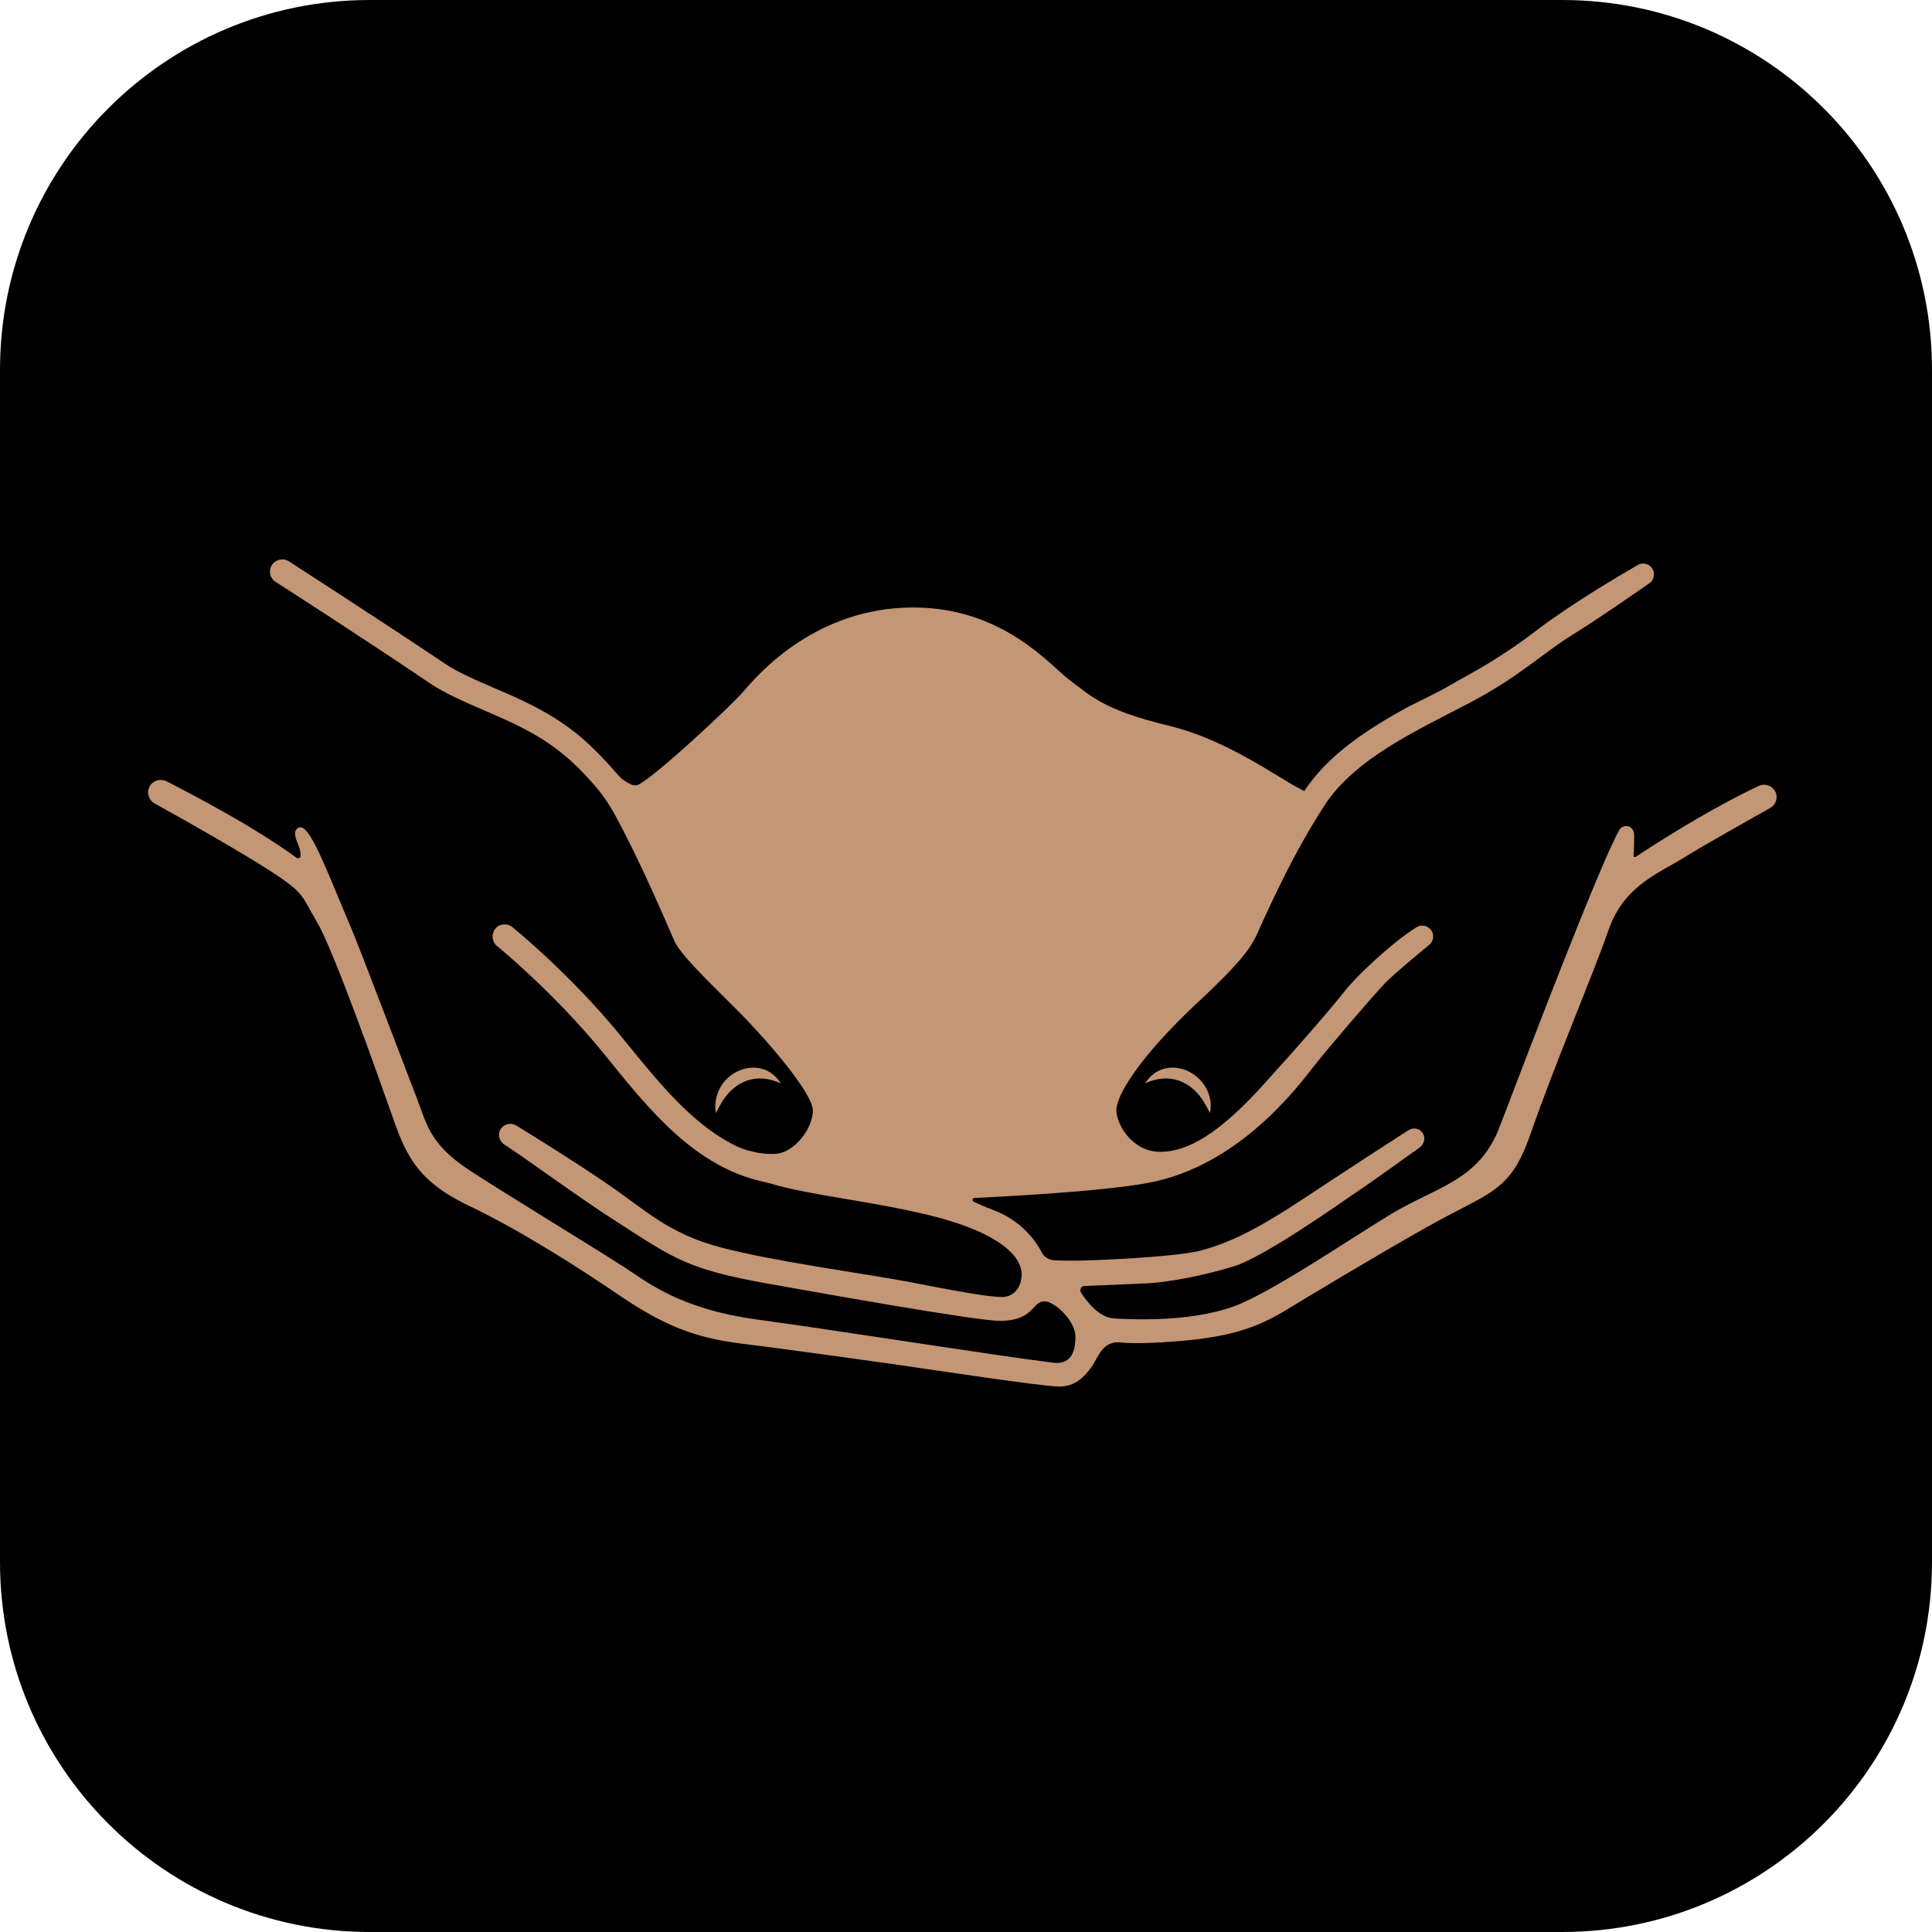
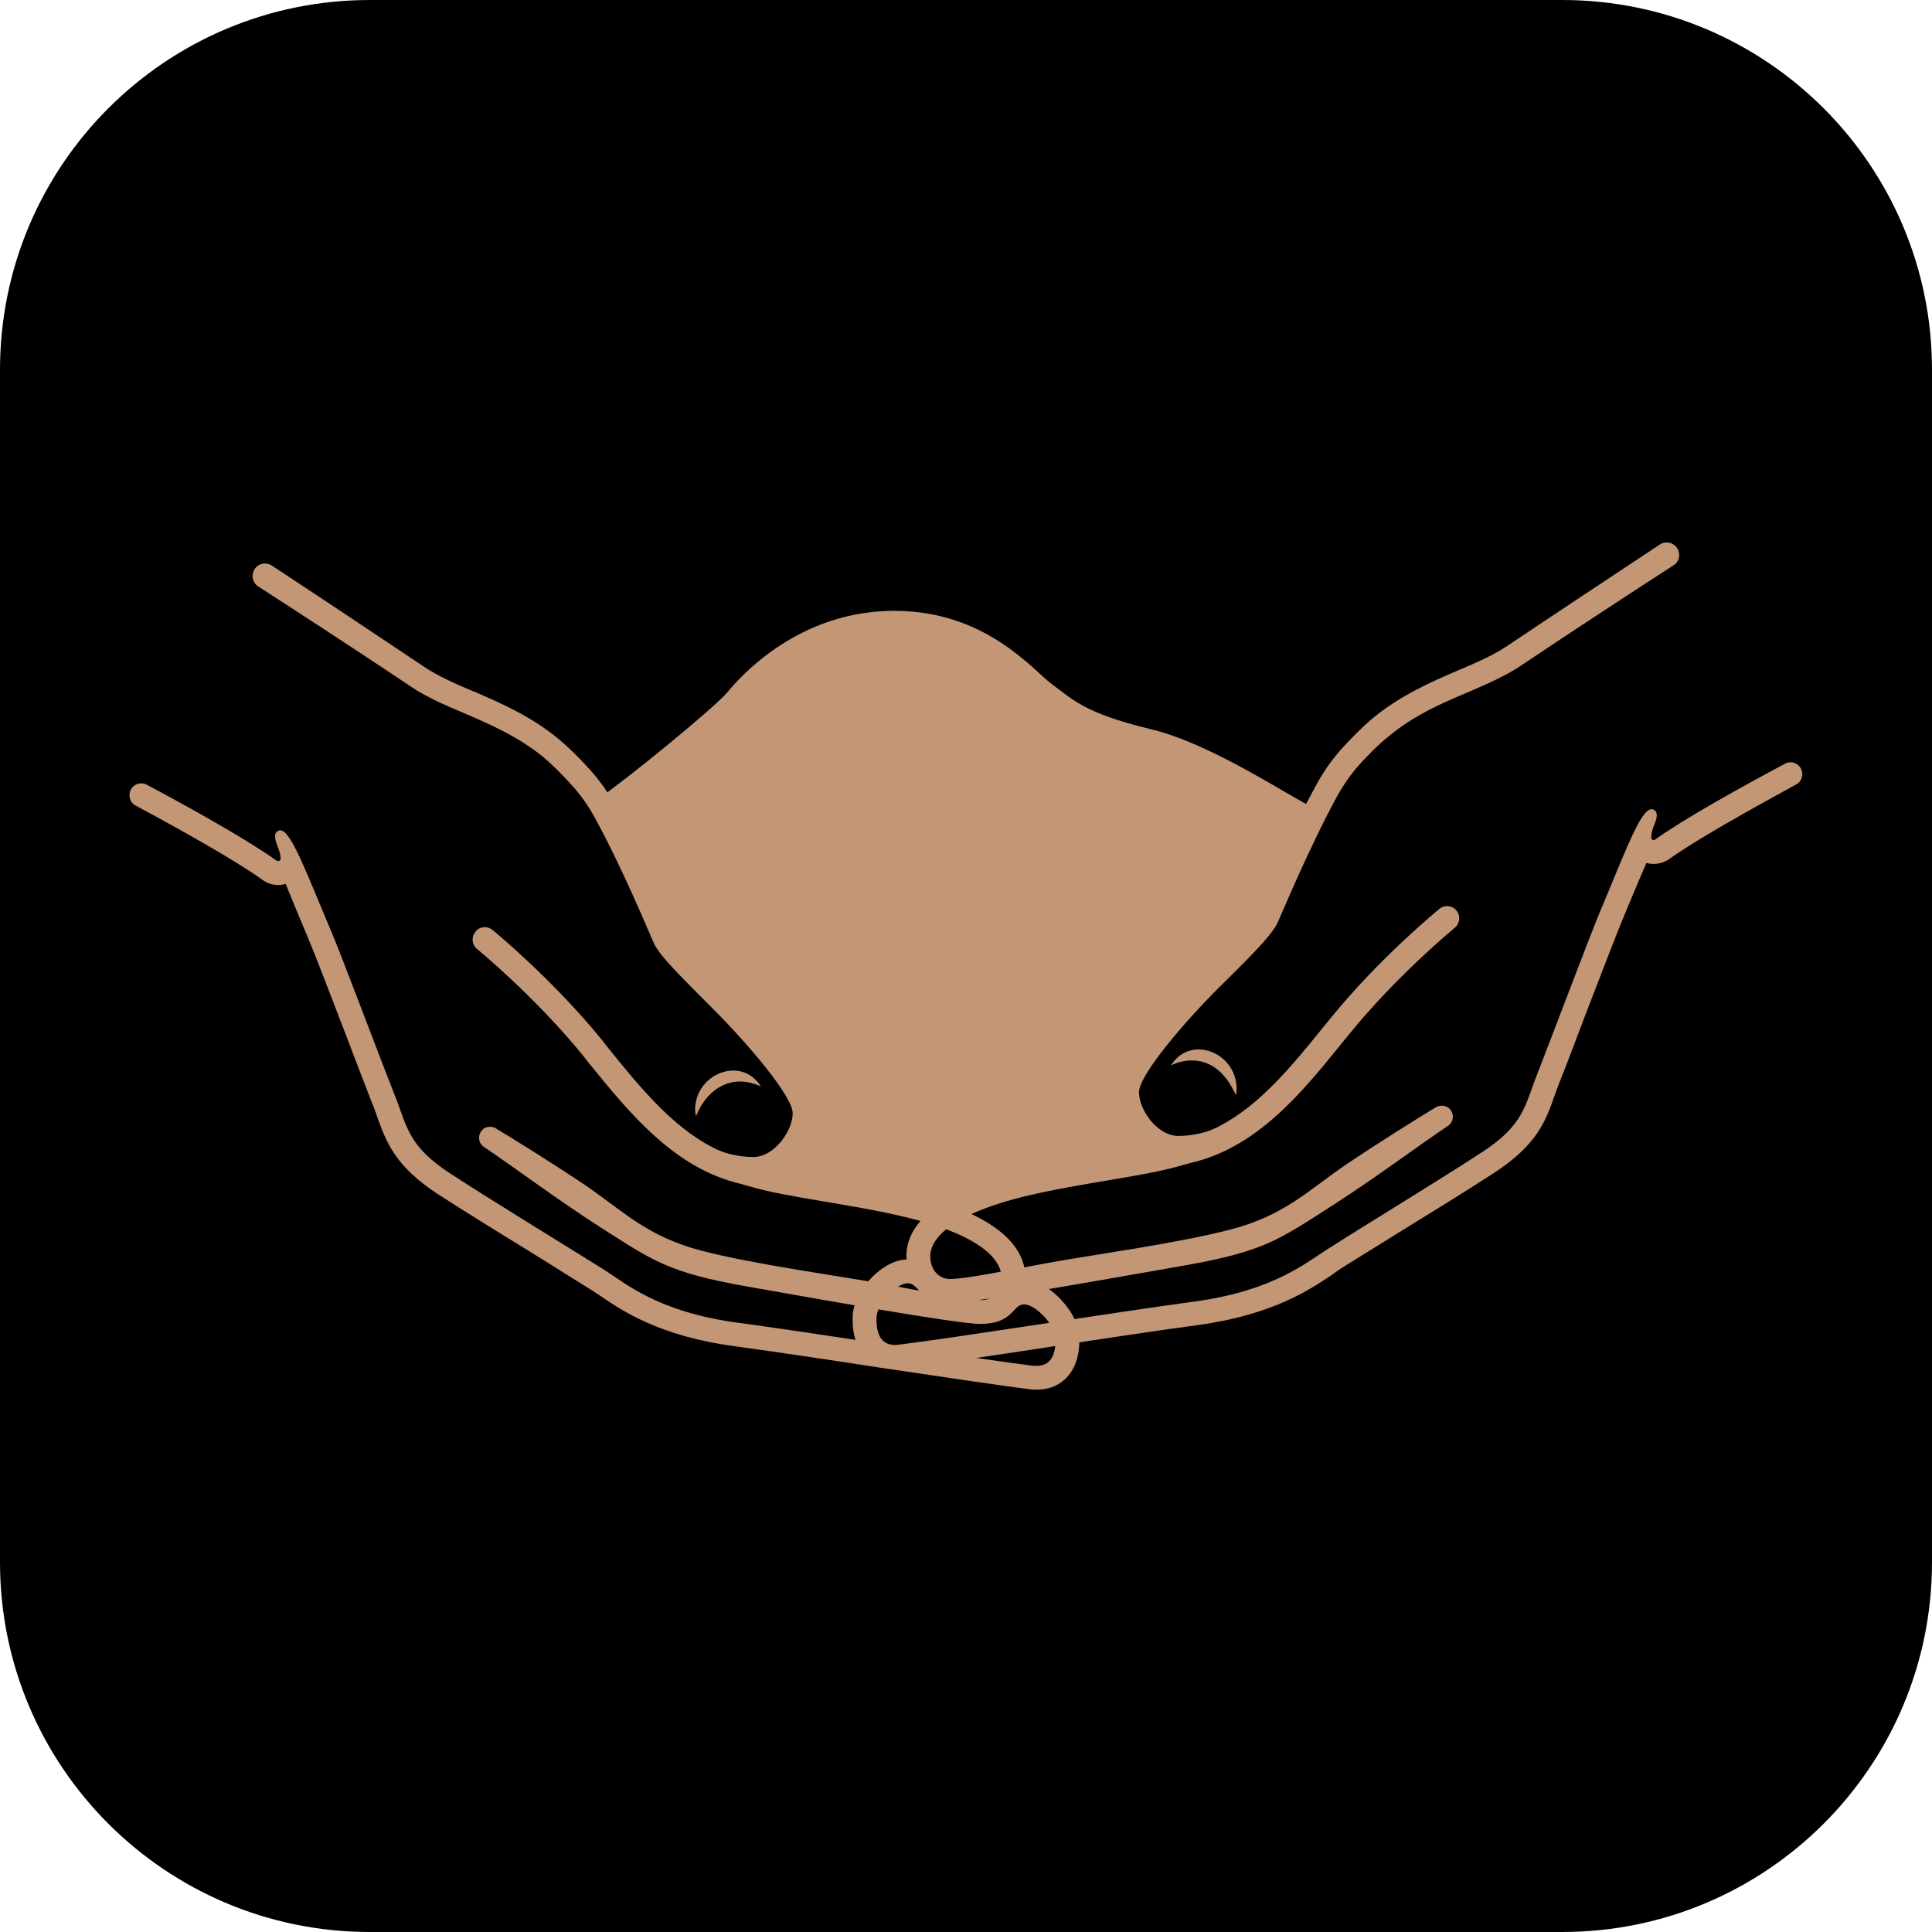
<svg xmlns="http://www.w3.org/2000/svg" viewBox="0 0 1024 1024">
  <rect width="1024" height="1024" rx="196" fill="#000" />
-   <g fill="#C39675" transform="translate(512 512) scale(1.62) translate(-512 -418)">
-     <path d="M776.2 360.1C775 358.7 772.9 358.3 771.3 359.1C753.8 367.4 735.6 379.3 731.1 382.3C730.8 382.5 730.3 382.2 730.4 381.8C730.6 379.9 730.6 377 730.6 375C730.6 373.8 729.8 372.6 728.7 372.3C727.5 372 726.3 372.5 725.7 373.6C719.4 384.7 696.6 444.4 686.6 470.6C679.9 488.3 665.9 490.2 651 499.2C636.1 508.3 616.4 521.8 602.7 528.1C588.3 534.7 566.7 533.7 560.4 533.3C555.5 533 551.5 527.8 549.6 524.8C549.1 523.9 549.7 522.7 550.8 522.7C555.3 522.5 565.5 522.1 571.7 521.8C578.5 521.4 589.8 519.3 599.5 516.3C609.5 513.3 634.7 495.4 638.7 492.7C642.4 490.3 654.7 481.5 660.4 477.4C661.9 476.3 662.4 474.3 661.5 472.8C660.5 471.1 658.4 470.7 656.8 471.7C651.2 475.3 637.4 484.2 624 493.1C606.7 504.6 598.4 508.4 589.2 511C580.8 513.3 552.8 514.4 548.1 514.4C545.6 514.4 542.9 514.4 540.9 514.3C539.2 514.2 537.6 513.3 536.8 511.7C534.9 508.1 530.3 501.4 521.1 497.9C517.7 496.6 515.7 495.7 514.5 495.1C513.9 494.8 514.1 493.9 514.8 493.9C522.8 493.5 555.5 491.9 571.4 489C601.2 483.6 620.6 457.4 625.5 451.2C629.5 446 644.8 428.1 649.2 423.5C652.3 420.4 659.3 414.6 663.4 411.2C664.9 410.1 665.3 408 664.3 406.4C663.2 404.8 661.1 404.3 659.4 405.3C651 410.6 639.5 421.6 636 426.1C632.1 431.1 622.4 442.4 608.7 457.5C594.9 472.6 584.7 478.8 575.6 478.8C566.5 478.8 561.2 470 561.2 465.1C561.2 460.2 569 447.6 587.3 430.4C605.7 413.3 605.8 410.6 609 403.6C612.3 396.5 619.2 381.1 629.2 365.6C639.1 350.2 659.4 341 676.2 332.2C693.1 323.4 700.4 315.8 710.8 309.4C718.4 304.7 729.9 296.7 735.4 292.9C737 291.9 737.6 289.8 736.6 288.1C735.7 286.4 733.4 285.8 731.8 286.8C725.6 290.4 710.4 299.3 699.2 307.8C685.7 318.1 677.7 321.9 670.1 326.3C667.1 328.1 662.6 330.2 657.3 332.9C657.3 332.9 657.3 332.9 657.2 332.9C643.9 340.2 630.4 348.7 622.4 361.2C612.5 376.5 605.5 391.8 602.1 399.2L601.6 400.2C601.3 400.9 601 401.5 600.8 402.1C598.6 407.1 597.2 410.1 581.8 424.5C573.1 432.6 553.1 452.7 553.1 465.1C553.1 470.7 556.3 477.7 562.1 482.2C545.2 484.3 520 485.6 514.4 485.8C510.4 486 507.1 488.8 506.2 492.7C506.2 492.7 506.2 492.8 506.2 492.8C504.7 492.4 503 491.9 501.3 491.5C491.9 489.2 482.2 487.6 473.7 486.2C468.9 485.4 464.3 484.6 460.1 483.7C466 479.3 470 471.9 470 465.3C470 461.8 468.7 456.9 459.3 445.1C454.5 439 448 431.8 441.9 425.7C440.9 424.7 439.9 423.7 438.8 422.7C433.3 417.2 425 408.9 423.8 406.3C423.6 405.8 423.2 404.8 422.6 403.4C419.4 396 411.9 378.6 404.1 364.4C402.5 361.4 400.6 358.6 398.6 355.9C398.5 355.9 398.5 355.9 398.5 355.9C394.4 351.1 389.9 346.4 385.5 342.7C376.2 335 366.2 330.7 357.3 326.9C351.5 324.4 345.9 322 341.4 319C317.4 302.9 290.7 285.8 290.5 285.6C288.6 284.4 286.1 285 284.9 286.8C283.7 288.7 284.3 291.2 286.1 292.3C286.4 292.5 313.1 309.6 336.9 325.7C342.1 329.1 348 331.6 354.2 334.3C363 338.1 372 341.9 380.4 348.9C383.5 351.4 386.6 354.5 389.6 357.9C392.5 361.1 394.9 364.5 397 368.3C406.1 384.9 415 406.3 416.5 409.6C418.4 414.1 427.1 422.4 436.2 431.5C446.7 441.9 461.9 459.6 461.9 465.3C461.9 471 455.9 479.5 449 479.5C446.6 479.5 444.3 479.3 442.1 478.7C439.8 478.2 437.6 477.4 435.6 476.3C422.2 469.3 411.8 456.5 401.6 444L399.4 441.3C383.1 421.2 364.4 405.9 363.6 405.3C361.9 403.9 359.4 404.1 358 405.8C356.6 407.6 356.9 410.1 358.6 411.5C358.8 411.6 377.4 426.9 393.2 446.3L395.4 449C408.6 465.3 423.2 483.3 444.9 488.4C445.9 488.6 446.8 488.9 447.8 489.1C460.6 493 480.4 494.8 499.4 499.4C525.1 505.6 530.2 514.1 530.2 518.8C530.2 523.6 527.2 526.3 523.8 526.3C519 526.3 506.9 524 492.5 521.2C478 518.5 449.4 514.7 431.9 510.1C414.3 505.5 406.8 497.5 394.2 489C384.6 482.4 370.9 473.9 364.9 470.2C363.4 469.3 361.5 469.5 360.3 470.7C358.6 472.3 359 475 360.8 476.3C371.4 483.3 384.6 493.3 399 502.5C416.2 513.5 421 517.3 447.1 521.9C466.1 525.3 515.3 534.1 523.1 534.1C534.3 534.1 533.6 527.7 537.6 527.7C541.1 527.7 547.8 534.2 547.8 539.2C547.8 542.3 547.4 548.6 540.6 547.8C522.4 545.6 469.2 537.1 443.9 533.7C417.9 530.2 407.2 521 400.3 516.6C386.7 507.9 363.7 494 349.8 485C335.9 475.9 335.7 469.6 331.5 459.1C327.4 448.5 314.2 413.6 311.1 406.2C302.3 385.5 297.3 371.4 293.7 372.7C292.6 373.2 291.8 374.4 293.4 378C294.1 379.6 294.3 380.9 294.3 381.8C294.4 382.6 293.6 383 293 382.6C278.7 372.2 258.9 361.9 250.5 357.6C248.6 356.6 246.1 357.2 245 359.1C243.8 361.1 244.5 363.6 246.5 364.8C258.1 371.2 273.9 380.2 284.4 386.9C295.9 394.4 294.5 394.9 299.7 403.7C305 412.6 319.4 453.2 323.9 466C328.4 478.8 331.6 488 349.3 496.4C367 504.9 385.9 517.1 399.4 526.3C413 535.4 423 539.6 438.2 541.5C451.1 543.1 470.6 545.8 486.4 548C502.3 550.3 537.3 555.6 542.5 555.6C547.8 555.6 550.6 552.4 552.6 549.8C554.7 547.2 555.8 542.9 559.2 541.6C562.6 540.2 560.9 542.5 583.2 540.6C605.5 538.6 612.3 533.2 623.1 526.7C637.4 518.1 661.6 503.7 672.5 498.2C685.9 491.3 691.1 488.8 696.5 473.5C704.9 449.3 716.8 421.8 722.3 406C727.3 391.8 738.4 387.8 747.3 382.3C753.9 378.2 768.2 370.2 775.1 366.3C777.4 365 777.9 362 776.2 360.1" />
-     <path d="M451.4 456.4C445.4 446.8 431.5 451.7 430.1 462.3C429.9 463.6 429.9 464.9 430.2 466.1C430.8 465 431.3 463.9 431.9 462.9C436.2 455.6 443.5 452.7 451.4 456.4" />
-     <path d="M570.6 456.4C578.5 452.7 585.8 455.6 590.1 462.9C590.7 463.9 591.2 465 591.8 466.1C592.1 464.9 592.1 463.6 592 462.3C590.5 451.7 576.6 446.8 570.6 456.4" />
-     <path d="M625.4 361.9C625.2 362.3 624.9 362.7 624.7 363.1C615.4 377.4 611.2 394.4 601.5 408.5C591 423.8 574.1 433.7 563.3 448.7C555.3 459.9 556.3 474.6 567.6 483.5C550.5 485.7 533.2 487 515.9 488.3C513.6 488.4 511 488.8 509.7 490.8C509 491.9 508.9 493.6 507.7 494.4C506.8 495 505.6 494.7 504.5 494.5C495.9 492.5 487.3 490.8 478.6 489.4C474.4 488.7 469.9 488.4 465.8 487.4C462.2 486.5 458.7 485.2 455 484.5C462.6 478.9 468.5 470.1 465.2 460.5C463.3 455.1 459.4 450.6 455.9 446.1C452 441.2 448.3 436 443.6 431.7C440.7 429 437.5 426.7 434.5 424C417.6 408.8 412 385.3 400.7 366.2C399.4 364 396 360.6 395.4 358.2C395.3 357.8 395.9 354 396.3 354C397.5 355.4 401.3 358.5 403.1 358.8C403.4 358.9 403.8 358.9 404.1 358.9C407.1 358.9 434.9 333.3 439.7 327.6C444.5 322 463.3 300.7 494.7 300.7C524.5 300.7 539.9 320.1 546.2 324.7C552.5 329.2 556.3 334.1 578.4 339.4C600.5 344.8 617.8 359.6 625.4 361.9" />
+   <g fill="#C39675" transform="translate(512 512) scale(1.62) translate(-518.1 -416.9)">
+     <path d="M555.2 539C555.1 533.2 551.4 528.4 549.2 526.1C547.1 523.8 542.7 519.9 537.5 519.8C537.5 519.4 537.5 519 537.5 518.7C537.5 510.4 531.1 499 500.8 491.6C491.4 489.4 481.7 487.7 473.2 486.3C468.2 485.5 463.3 484.6 458.9 483.8C465.1 479.4 469.2 471.8 469.2 465.1C469.2 461.7 467.9 456.9 458.6 445.2C453.8 439.1 447.3 431.8 441.3 425.8C440.2 424.8 439.2 423.7 438.2 422.7C432.6 417.2 424.3 408.9 423.1 406.3C422.9 405.8 422.4 404.8 421.9 403.4C418.7 396 411.2 378.6 403.4 364.4C401 360.1 398.2 356.1 394.9 352.5C391.4 348.6 388 345.3 384.9 342.7C375.7 335.1 365.7 330.8 356.9 327L356.8 327C350.9 324.5 345.4 322.1 340.8 319C326.2 309.2 304.7 294.9 291 285.9C289 284.6 286.4 285.2 285.2 287.3L285.2 287.3C284.2 289.2 284.7 291.5 286.5 292.7C294.7 298 317 312.4 336.5 325.5C341.6 328.9 347.5 331.5 353.7 334.1C362.5 337.9 371.6 341.8 380 348.7C383 351.3 386.1 354.4 389.1 357.7C392 360.9 394.5 364.4 396.5 368.1C405.7 384.8 414.5 406.2 416 409.5C418 413.9 426.7 422.2 435.7 431.3C446.2 441.8 461.4 459.4 461.4 465.1C461.4 470.8 455.4 479.4 448.5 479.4C446.2 479.4 443.9 479.1 441.6 478.6C439.3 478.1 437.2 477.3 435.1 476.2C421.7 469.2 411.3 456.4 401.1 443.8L399 441.1C382.6 421 364 405.8 363.2 405.1C362.4 404.5 361.6 404.2 360.7 404.2C359.5 404.2 358.3 404.7 357.6 405.7C356.2 407.4 356.4 409.9 358.1 411.3C358.3 411.5 376.9 426.7 392.8 446.2L394.9 448.9C408.2 465.2 422.8 483.2 444.5 488.2C445.4 488.5 446.4 488.7 447.3 489C460.1 492.8 479.9 494.6 498.9 499.2C524.7 505.5 529.7 513.9 529.7 518.7C529.7 523.4 526.7 526.2 523.3 526.2C518.6 526.2 506.5 523.8 492 521.1C477.5 518.4 448.9 514.6 431.4 510C413.9 505.4 406.3 497.4 393.8 488.8C384.2 482.3 370.4 473.7 364.4 470.1C363.8 469.7 363.1 469.5 362.4 469.5C361.5 469.5 360.5 469.8 359.9 470.5C358.2 472.2 358.5 474.9 360.4 476.1C370.9 483.2 384.2 493.2 398.5 502.4C415.8 513.4 420.6 517.2 446.7 521.8C465.6 525.1 514.8 534 522.7 534C533.8 534 533.2 527.6 537.1 527.6C540.7 527.6 547.3 534.1 547.4 539C547.4 542 547 547.7 541.3 547.7C540.9 547.7 540.5 547.7 540.1 547.7C521.9 545.5 468.8 537 443.4 533.6C417.4 530.1 406.8 520.8 399.9 516.4C386.2 507.8 363.3 493.9 349.4 484.8C335.5 475.8 335.3 469.5 331.1 458.9C326.9 448.4 313.8 413.5 310.6 406C302.2 386.2 297.3 372.5 293.7 372.5C293.6 372.5 293.4 372.5 293.3 372.6C292.1 373 291.4 374.2 292.9 377.8C293.6 379.5 293.8 380.8 293.9 381.7C293.9 382.2 293.5 382.6 293 382.6C292.9 382.6 292.7 382.5 292.5 382.4C283.3 375.8 264.6 365.3 250.1 357.6C248.2 356.6 245.9 357.3 244.9 359.1C243.9 361 244.5 363.4 246.4 364.4C261.5 372.5 279.8 382.8 287.9 388.7C289.4 389.8 291.2 390.4 293 390.4C293.9 390.4 294.7 390.3 295.5 390C296.7 392.9 297.9 395.9 299.1 398.8C300.4 401.9 301.9 405.4 303.4 409.1C305.2 413.3 310.6 427.5 315.4 439.9C318.8 448.9 322.1 457.4 323.8 461.8C324.5 463.4 325 464.9 325.5 466.4C328.5 474.6 331.3 482.3 345.1 491.4C353.3 496.7 364.4 503.6 375.2 510.2C382.8 515 390 519.4 395.7 523C396.5 523.5 397.3 524.1 398.3 524.7C405.6 529.7 417.8 538 442.4 541.3C454.2 542.9 472.4 545.6 489.9 548.3C510.2 551.3 529.4 554.2 539.2 555.4C539.9 555.5 540.6 555.5 541.3 555.5C546.1 555.5 549.1 553.5 550.9 551.7C555.2 547.3 555.2 541 555.2 539M429.6 462.1C429.4 463.4 429.4 464.8 429.8 466C430.3 464.8 430.8 463.7 431.4 462.7C434.5 457.6 439 454.7 444.2 454.7C446.3 454.7 448.6 455.2 451 456.3C448.7 452.7 445.3 451.1 442 451.1C436.3 451.1 430.5 455.5 429.6 462.1M429.8 466C430.3 464.8 430.8 463.7 431.4 462.7C434.5 457.6 439 454.7 444.2 454.7C446.3 454.7 448.6 455.2 451 456.3C448.7 452.7 445.3 451.1 442 451.1C436.3 451.1 430.5 455.5 429.6 462.1C429.4 463.4 429.4 464.8 429.8 466M429.8 466C430.3 464.8 430.8 463.7 431.4 462.7C434.5 457.6 439 454.7 444.2 454.7C446.3 454.7 448.6 455.2 451 456.3C448.7 452.7 445.3 451.1 442 451.1C436.3 451.1 430.5 455.5 429.6 462.1C429.4 463.4 429.4 464.8 429.8 466M429.8 466C430.3 464.8 430.8 463.7 431.4 462.7C434.5 457.6 439 454.7 444.2 454.7C446.3 454.7 448.6 455.2 451 456.3C448.7 452.7 445.3 451.1 442 451.1C436.3 451.1 430.5 455.5 429.6 462.1C429.4 463.4 429.4 464.8 429.8 466M429.8 466C430.3 464.8 430.8 463.7 431.4 462.7C434.5 457.6 439 454.7 444.2 454.7C446.3 454.7 448.6 455.2 451 456.3C448.7 452.7 445.3 451.1 442 451.1C436.3 451.1 430.5 455.5 429.6 462.1C429.4 463.4 429.4 464.8 429.8 466" />
+     <path d="M485.3 544.8C487 546.6 490.1 548.7 494.9 548.7C495.5 548.7 496.3 548.6 497 548.5C506.7 547.4 525.9 544.5 546.3 541.4C563.8 538.7 581.9 536 593.8 534.4C618.3 531.1 630.6 522.8 637.9 517.9C638.8 517.2 639.7 516.6 640.4 516.1C646.1 512.5 653.3 508.1 661 503.3C671.7 496.7 682.9 489.8 691 484.5C704.9 475.4 707.7 467.7 710.6 459.5C711.1 458 711.7 456.5 712.3 454.9C714.1 450.5 717.3 442 720.7 433C725.5 420.6 730.9 406.5 732.7 402.2C734.2 398.5 735.7 395 737 391.9C738.2 389 739.5 386 740.7 383.2C741.5 383.4 742.3 383.5 743.1 383.5C745 383.5 746.7 382.9 748.2 381.9C756.3 376 774.7 365.7 789.7 357.5C791.6 356.5 792.3 354.1 791.2 352.2C790.2 350.4 787.9 349.7 786.1 350.7C771.6 358.4 752.8 368.9 743.6 375.5C743.5 375.7 743.3 375.7 743.1 375.7C742.7 375.7 742.2 375.3 742.3 374.8C742.3 373.9 742.5 372.6 743.2 370.9C744.8 367.3 744 366.1 742.9 365.7C742.7 365.6 742.6 365.6 742.4 365.6C738.8 365.6 733.9 379.3 725.5 399.2C722.4 406.6 709.2 441.5 705.1 452C700.9 462.6 700.7 468.9 686.8 477.9C672.9 487 649.9 500.9 636.3 509.6C629.4 513.9 618.7 523.2 592.7 526.7C567.4 530.1 514.2 538.6 496 540.8C495.6 540.8 495.2 540.9 494.9 540.9C489.1 540.9 488.8 535.1 488.8 532.2C488.8 527.2 495.5 520.7 499 520.7C503 520.7 502.3 527.1 513.5 527.1C521.3 527.1 570.5 518.2 589.5 514.9C615.6 510.3 620.4 506.5 637.6 495.5C652 486.3 665.2 476.3 675.8 469.2C677.6 468 678 465.3 676.3 463.6C675.6 462.9 674.7 462.6 673.8 462.6C673.1 462.6 672.3 462.8 671.7 463.2C665.7 466.8 652 475.4 642.4 481.9C629.8 490.5 622.3 498.5 604.7 503.1C587.2 507.7 558.6 511.5 544.1 514.2C529.7 516.9 517.6 519.3 512.8 519.3C509.4 519.3 506.4 516.5 506.4 511.8C506.4 507 511.5 498.6 537.2 492.3C556.2 487.7 576 485.9 588.8 482.1C589.8 481.8 590.7 481.6 591.7 481.3C613.4 476.3 628 458.3 641.2 442L643.4 439.3C659.2 419.8 677.8 404.6 678 404.4C679.7 403 680 400.5 678.6 398.8C677.8 397.8 676.6 397.3 675.5 397.3C674.6 397.3 673.7 397.6 673 398.2C672.2 398.9 653.5 414.1 637.2 434.2L635 436.9C624.8 449.5 614.4 462.3 601 469.3C599 470.4 596.8 471.2 594.5 471.7C592.3 472.2 590 472.5 587.6 472.5C580.7 472.5 574.7 464 574.7 458.2C574.7 452.5 589.9 434.9 600.4 424.4C609.5 415.4 618.2 407 620.1 402.6C621.6 399.3 630.5 377.9 639.6 361.2C641.7 357.5 644.1 354 647 350.8C650 347.5 653.1 344.4 656.2 341.9C664.6 334.9 673.6 331 682.4 327.3C688.6 324.6 694.5 322.1 699.7 318.6C719.2 305.5 741.4 291.1 749.6 285.8C751.4 284.7 752 282.3 750.9 280.4L750.9 280.4C749.8 278.4 747.1 277.7 745.1 279C731.5 288 709.9 302.3 695.3 312.1C690.7 315.2 685.2 317.6 679.3 320.1L679.3 320.1C670.4 323.9 660.5 328.2 651.2 335.8C648.1 338.4 644.8 341.7 641.2 345.6C637.9 349.3 635.1 353.2 632.8 357.5C624.9 371.7 617.5 389.1 614.3 396.5C613.7 397.9 613.3 398.9 613 399.4C611.9 402 603.5 410.3 598 415.8C596.9 416.9 595.9 417.9 594.9 418.9C588.9 424.9 582.4 432.2 577.5 438.3C568.2 450 566.9 454.8 566.9 458.2C566.9 464.9 571.1 472.6 577.3 476.9C572.8 477.7 568 478.6 562.9 479.4C554.4 480.8 544.8 482.5 535.4 484.8C505 492.1 498.6 503.5 498.6 511.8C498.6 512.1 498.7 512.5 498.7 512.9C493.4 513.1 489.1 516.9 486.9 519.2C484.7 521.5 481 526.3 481 532.1C481 534.1 480.9 540.4 485.3 544.8M594.2 444.2C590.8 444.2 587.4 445.8 585.2 449.4C587.5 448.3 589.8 447.8 592 447.8C597.2 447.8 601.6 450.7 604.7 455.9C605.3 456.9 605.8 457.9 606.4 459.1C606.7 457.9 606.7 456.5 606.5 455.2C605.6 448.6 599.9 444.2 594.2 444.2M606.5 455.2C605.6 448.6 599.9 444.2 594.2 444.2C590.8 444.2 587.4 445.8 585.2 449.4C587.5 448.3 589.8 447.8 592 447.8C597.2 447.8 601.6 450.7 604.7 455.9C605.3 456.9 605.8 457.9 606.4 459.1C606.7 457.9 606.7 456.5 606.5 455.2M606.5 455.2C605.6 448.6 599.9 444.2 594.2 444.2C590.8 444.2 587.4 445.8 585.2 449.4C587.5 448.3 589.8 447.8 592 447.8C597.2 447.8 601.6 450.7 604.7 455.9C605.3 456.9 605.8 457.9 606.4 459.1C606.7 457.9 606.7 456.5 606.5 455.2M606.5 455.2C605.6 448.6 599.9 444.2 594.2 444.2C590.8 444.2 587.4 445.8 585.2 449.4C587.5 448.3 589.8 447.8 592 447.8C597.2 447.8 601.6 450.7 604.7 455.9C605.3 456.9 605.8 457.9 606.4 459.1C606.7 457.9 606.7 456.5 606.5 455.2M606.5 455.2C605.6 448.6 599.9 444.2 594.2 444.2C590.8 444.2 587.4 445.8 585.2 449.4C587.5 448.3 589.8 447.8 592 447.8C597.2 447.8 601.6 450.7 604.7 455.9C605.3 456.9 605.8 457.9 606.4 459.1C606.7 457.9 606.7 456.5 606.5 455.2" />
+     <path d="M632.6 365.6C623.7 380.6 619.1 398.5 601.7 415.7C581.6 435.5 569.6 444.9 569.7 457.8C569.8 464.3 576.4 471.5 581.1 476.6C581.9 477.5 581.5 479 580.3 479.4C563.8 484.7 529.7 493.5 509.2 496.1C493.9 497.9 469.3 489.2 457.3 485.1C456.1 484.7 455.7 483.3 456.6 482.4C472.4 464.7 455.5 443.8 442.9 432.7C428.8 420.3 426.7 419.4 414.8 396.5C406.1 379.8 399.8 366.7 398.3 361.8C407.7 355.4 435.7 332.4 439.8 327.6C444.5 321.9 463.4 300.7 494.7 300.7C524.6 300.7 540 320.1 546.2 324.7C552.5 329.2 556.3 334.1 578.5 339.4C598.5 344.2 623.1 361 632.6 365.6" />
  </g>
</svg>
